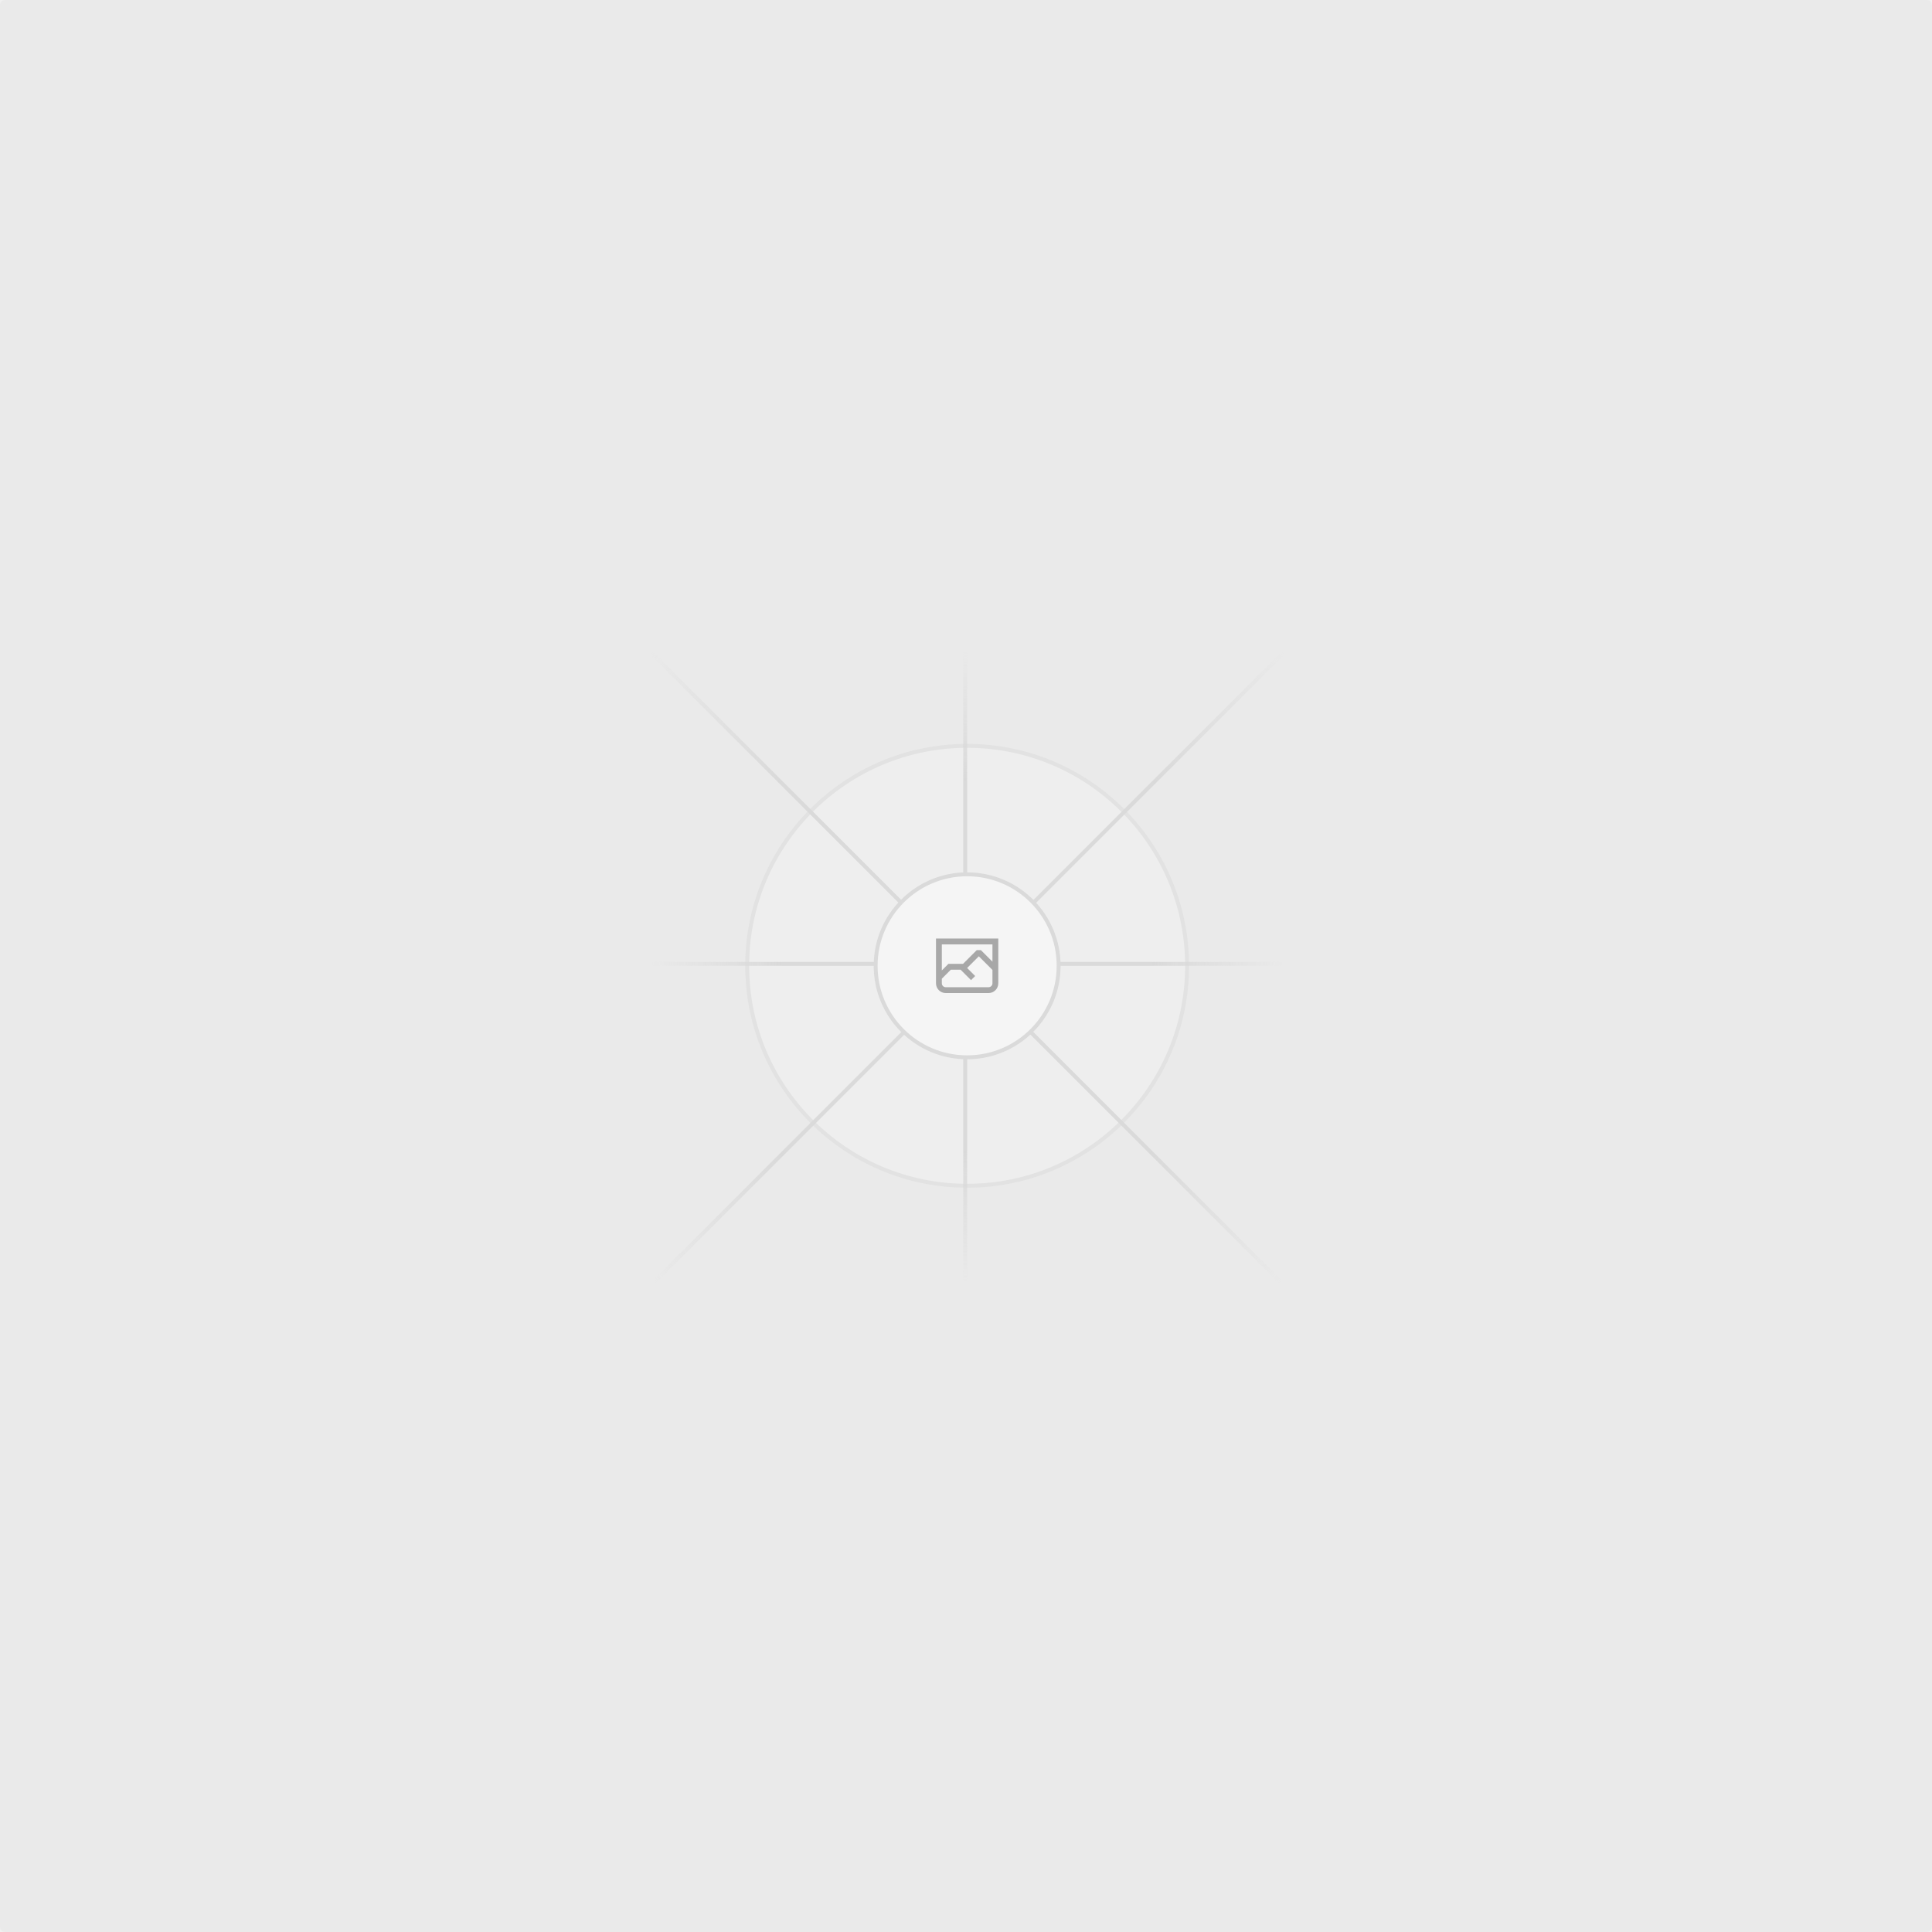
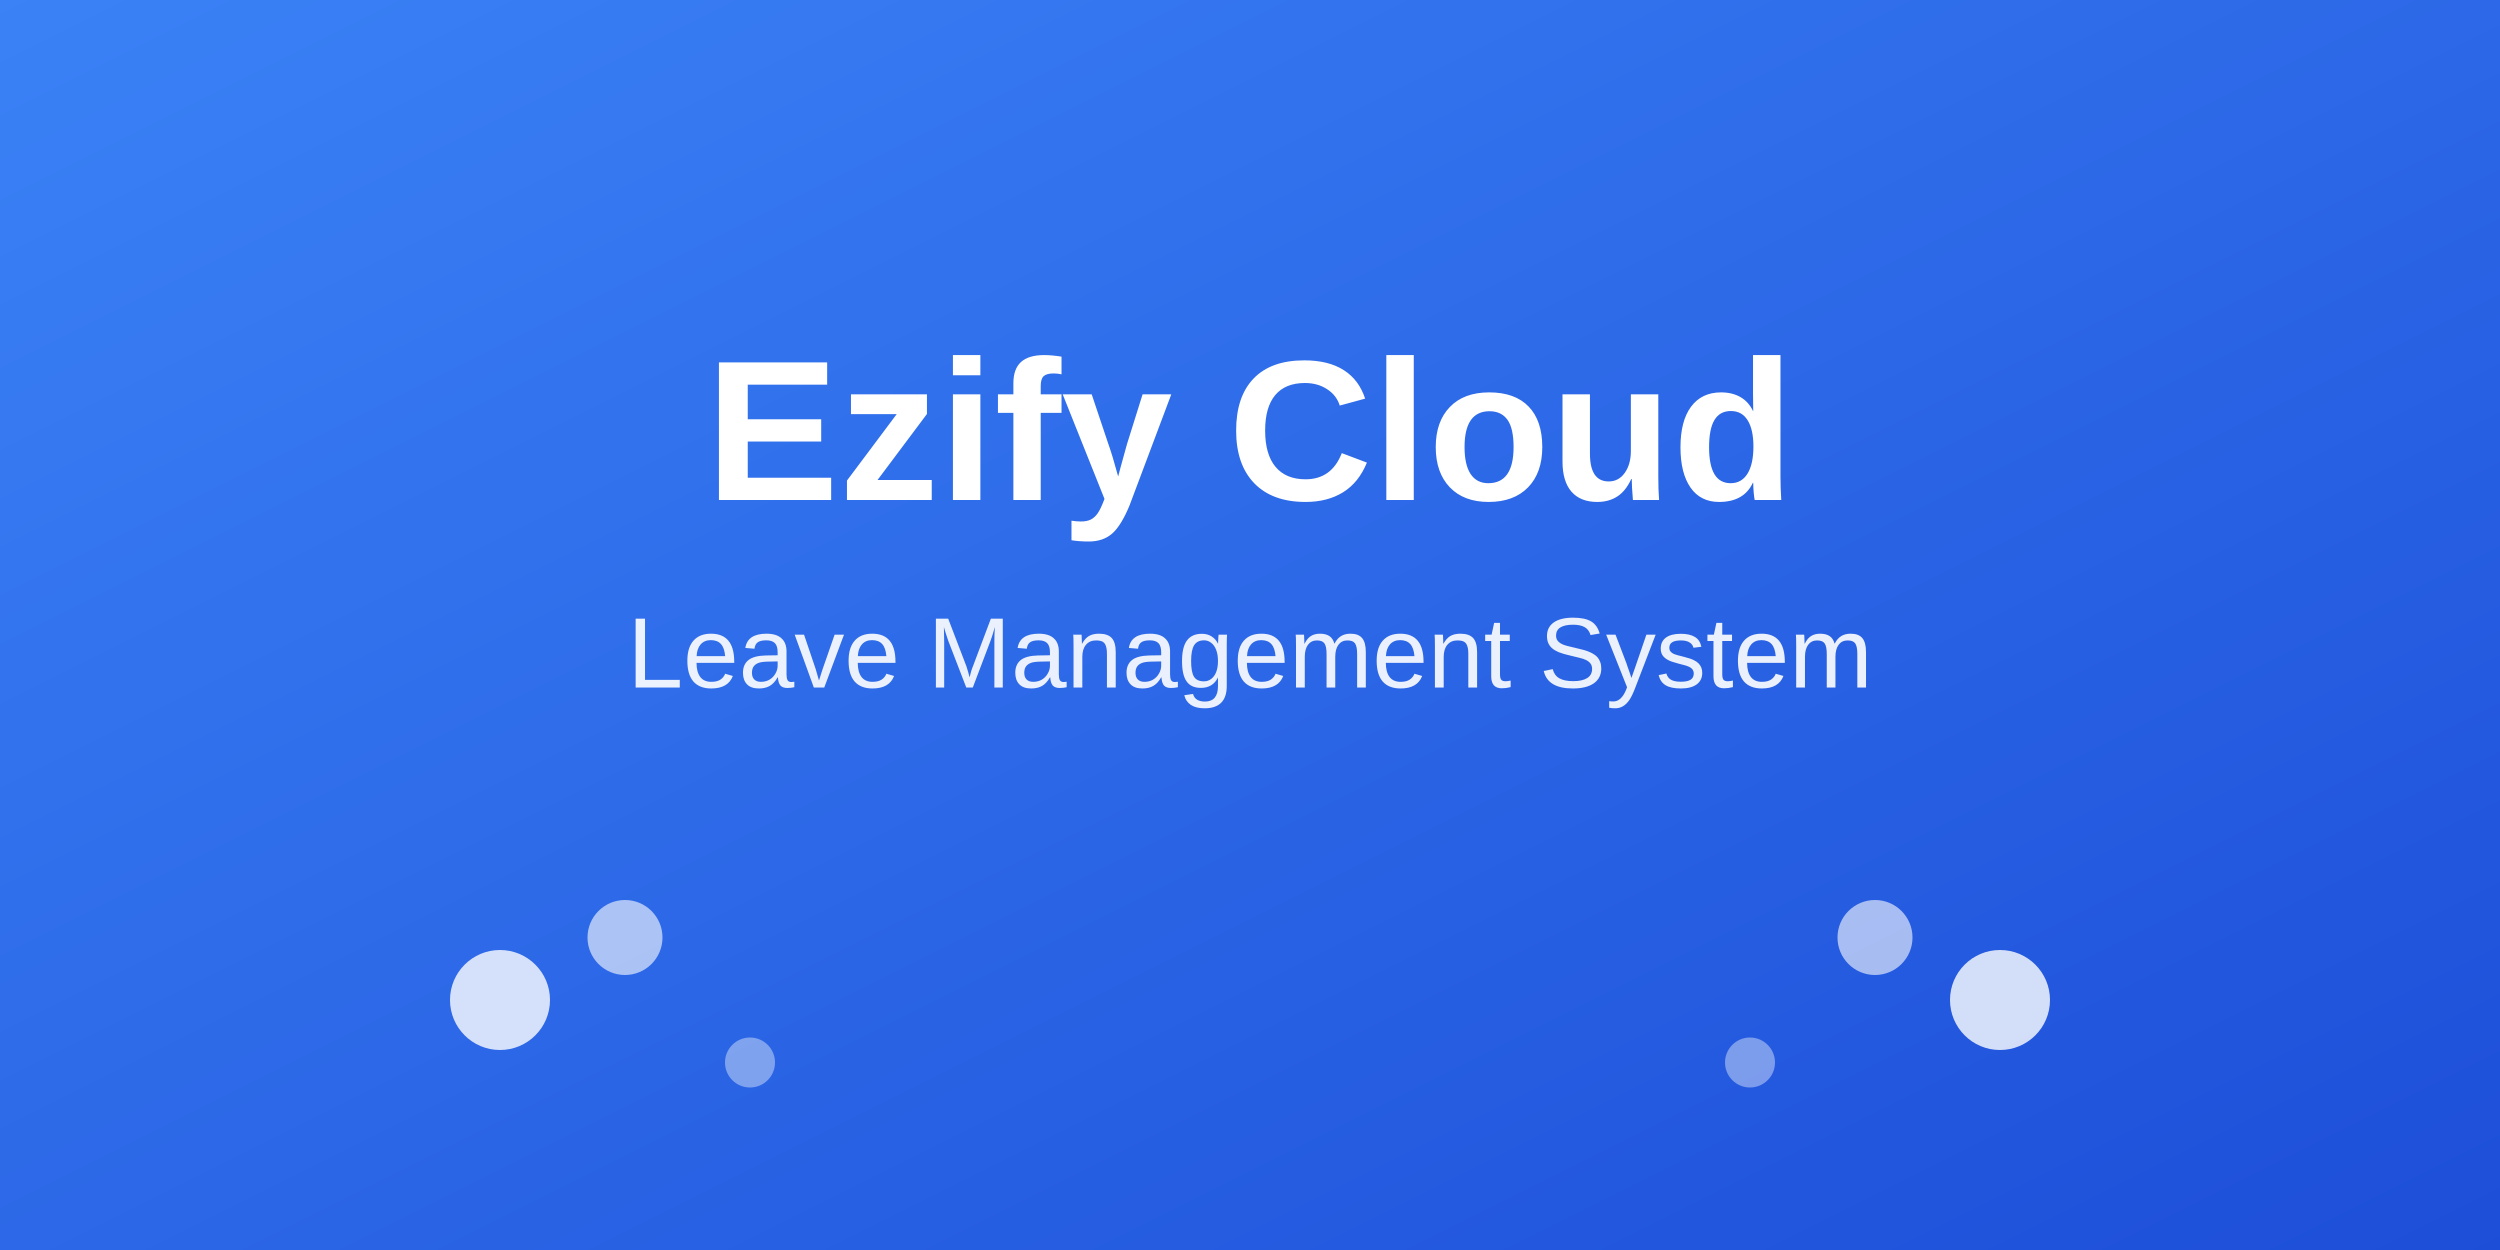
- <svg xmlns="http://www.w3.org/2000/svg" width="1200" height="1200" fill="none">
-   <rect width="1200" height="1200" fill="#EAEAEA" rx="3" />
-   <g opacity=".5">
-     <g opacity=".5">
-       <path fill="#FAFAFA" d="M600.709 736.5c-75.454 0-136.621-61.167-136.621-136.62 0-75.454 61.167-136.621 136.621-136.621 75.453 0 136.62 61.167 136.62 136.621 0 75.453-61.167 136.62-136.62 136.62Z" />
-       <path stroke="#C9C9C9" stroke-width="2.418" d="M600.709 736.5c-75.454 0-136.621-61.167-136.621-136.62 0-75.454 61.167-136.621 136.621-136.621 75.453 0 136.62 61.167 136.62 136.621 0 75.453-61.167 136.62-136.62 136.62Z" />
-     </g>
-     <path stroke="url(#a)" stroke-width="2.418" d="M0-1.209h553.581" transform="scale(1 -1) rotate(45 1163.11 91.165)" />
-     <path stroke="url(#b)" stroke-width="2.418" d="M404.846 598.671h391.726" />
-     <path stroke="url(#c)" stroke-width="2.418" d="M599.5 795.742V404.017" />
-     <path stroke="url(#d)" stroke-width="2.418" d="m795.717 796.597-391.441-391.44" />
-     <path fill="#fff" d="M600.709 656.704c-31.384 0-56.825-25.441-56.825-56.824 0-31.384 25.441-56.825 56.825-56.825 31.383 0 56.824 25.441 56.824 56.825 0 31.383-25.441 56.824-56.824 56.824Z" />
-     <g clip-path="url(#e)">
-       <path fill="#666" fill-rule="evenodd" d="M616.426 586.58h-31.434v16.176l3.553-3.554.531-.531h9.068l.074-.074 8.463-8.463h2.565l7.18 7.181V586.58Zm-15.715 14.654 3.698 3.699 1.283 1.282-2.565 2.565-1.282-1.283-5.2-5.199h-6.066l-5.514 5.514-.073.073v2.876a2.418 2.418 0 0 0 2.418 2.418h26.598a2.418 2.418 0 0 0 2.418-2.418v-8.317l-8.463-8.463-7.181 7.181-.071.072Zm-19.347 5.442v4.085a6.045 6.045 0 0 0 6.046 6.045h26.598a6.044 6.044 0 0 0 6.045-6.045v-7.108l1.356-1.355-1.282-1.283-.074-.073v-17.989h-38.689v23.43l-.146.146.146.147Z" clip-rule="evenodd" />
-     </g>
-     <path stroke="#C9C9C9" stroke-width="2.418" d="M600.709 656.704c-31.384 0-56.825-25.441-56.825-56.824 0-31.384 25.441-56.825 56.825-56.825 31.383 0 56.824 25.441 56.824 56.825 0 31.383-25.441 56.824-56.824 56.824Z" />
-   </g>
+ <svg xmlns="http://www.w3.org/2000/svg" viewBox="0 0 400 200" width="400" height="200">
  <defs>
-     <linearGradient id="a" x1="554.061" x2="-.48" y1=".083" y2=".087" gradientUnits="userSpaceOnUse">
-       <stop stop-color="#C9C9C9" stop-opacity="0" />
-       <stop offset=".208" stop-color="#C9C9C9" />
-       <stop offset=".792" stop-color="#C9C9C9" />
-       <stop offset="1" stop-color="#C9C9C9" stop-opacity="0" />
+     <linearGradient id="bg-gradient" x1="0%" y1="0%" x2="100%" y2="100%">
+       <stop offset="0%" style="stop-color:#3b82f6;stop-opacity:1" />
+       <stop offset="100%" style="stop-color:#1d4ed8;stop-opacity:1" />
    </linearGradient>
-     <linearGradient id="b" x1="796.912" x2="404.507" y1="599.963" y2="599.965" gradientUnits="userSpaceOnUse">
-       <stop stop-color="#C9C9C9" stop-opacity="0" />
-       <stop offset=".208" stop-color="#C9C9C9" />
-       <stop offset=".792" stop-color="#C9C9C9" />
-       <stop offset="1" stop-color="#C9C9C9" stop-opacity="0" />
-     </linearGradient>
-     <linearGradient id="c" x1="600.792" x2="600.794" y1="403.677" y2="796.082" gradientUnits="userSpaceOnUse">
-       <stop stop-color="#C9C9C9" stop-opacity="0" />
-       <stop offset=".208" stop-color="#C9C9C9" />
-       <stop offset=".792" stop-color="#C9C9C9" />
-       <stop offset="1" stop-color="#C9C9C9" stop-opacity="0" />
-     </linearGradient>
-     <linearGradient id="d" x1="404.85" x2="796.972" y1="403.903" y2="796.02" gradientUnits="userSpaceOnUse">
-       <stop stop-color="#C9C9C9" stop-opacity="0" />
-       <stop offset=".208" stop-color="#C9C9C9" />
-       <stop offset=".792" stop-color="#C9C9C9" />
-       <stop offset="1" stop-color="#C9C9C9" stop-opacity="0" />
-     </linearGradient>
-     <clipPath id="e">
-       <path fill="#fff" d="M581.364 580.535h38.689v38.689h-38.689z" />
-     </clipPath>
  </defs>
+   <rect width="400" height="200" fill="url(#bg-gradient)" />
+   <text x="200" y="80" font-family="Arial, sans-serif" font-size="32" font-weight="bold" text-anchor="middle" fill="white">Ezify Cloud</text>
+   <text x="200" y="110" font-family="Arial, sans-serif" font-size="16" text-anchor="middle" fill="white" opacity="0.9">Leave Management System</text>
+   <circle cx="80" cy="160" r="8" fill="white" opacity="0.8" />
+   <circle cx="100" cy="150" r="6" fill="white" opacity="0.6" />
+   <circle cx="120" cy="170" r="4" fill="white" opacity="0.4" />
+   <circle cx="320" cy="160" r="8" fill="white" opacity="0.8" />
+   <circle cx="300" cy="150" r="6" fill="white" opacity="0.6" />
+   <circle cx="280" cy="170" r="4" fill="white" opacity="0.4" />
</svg>
